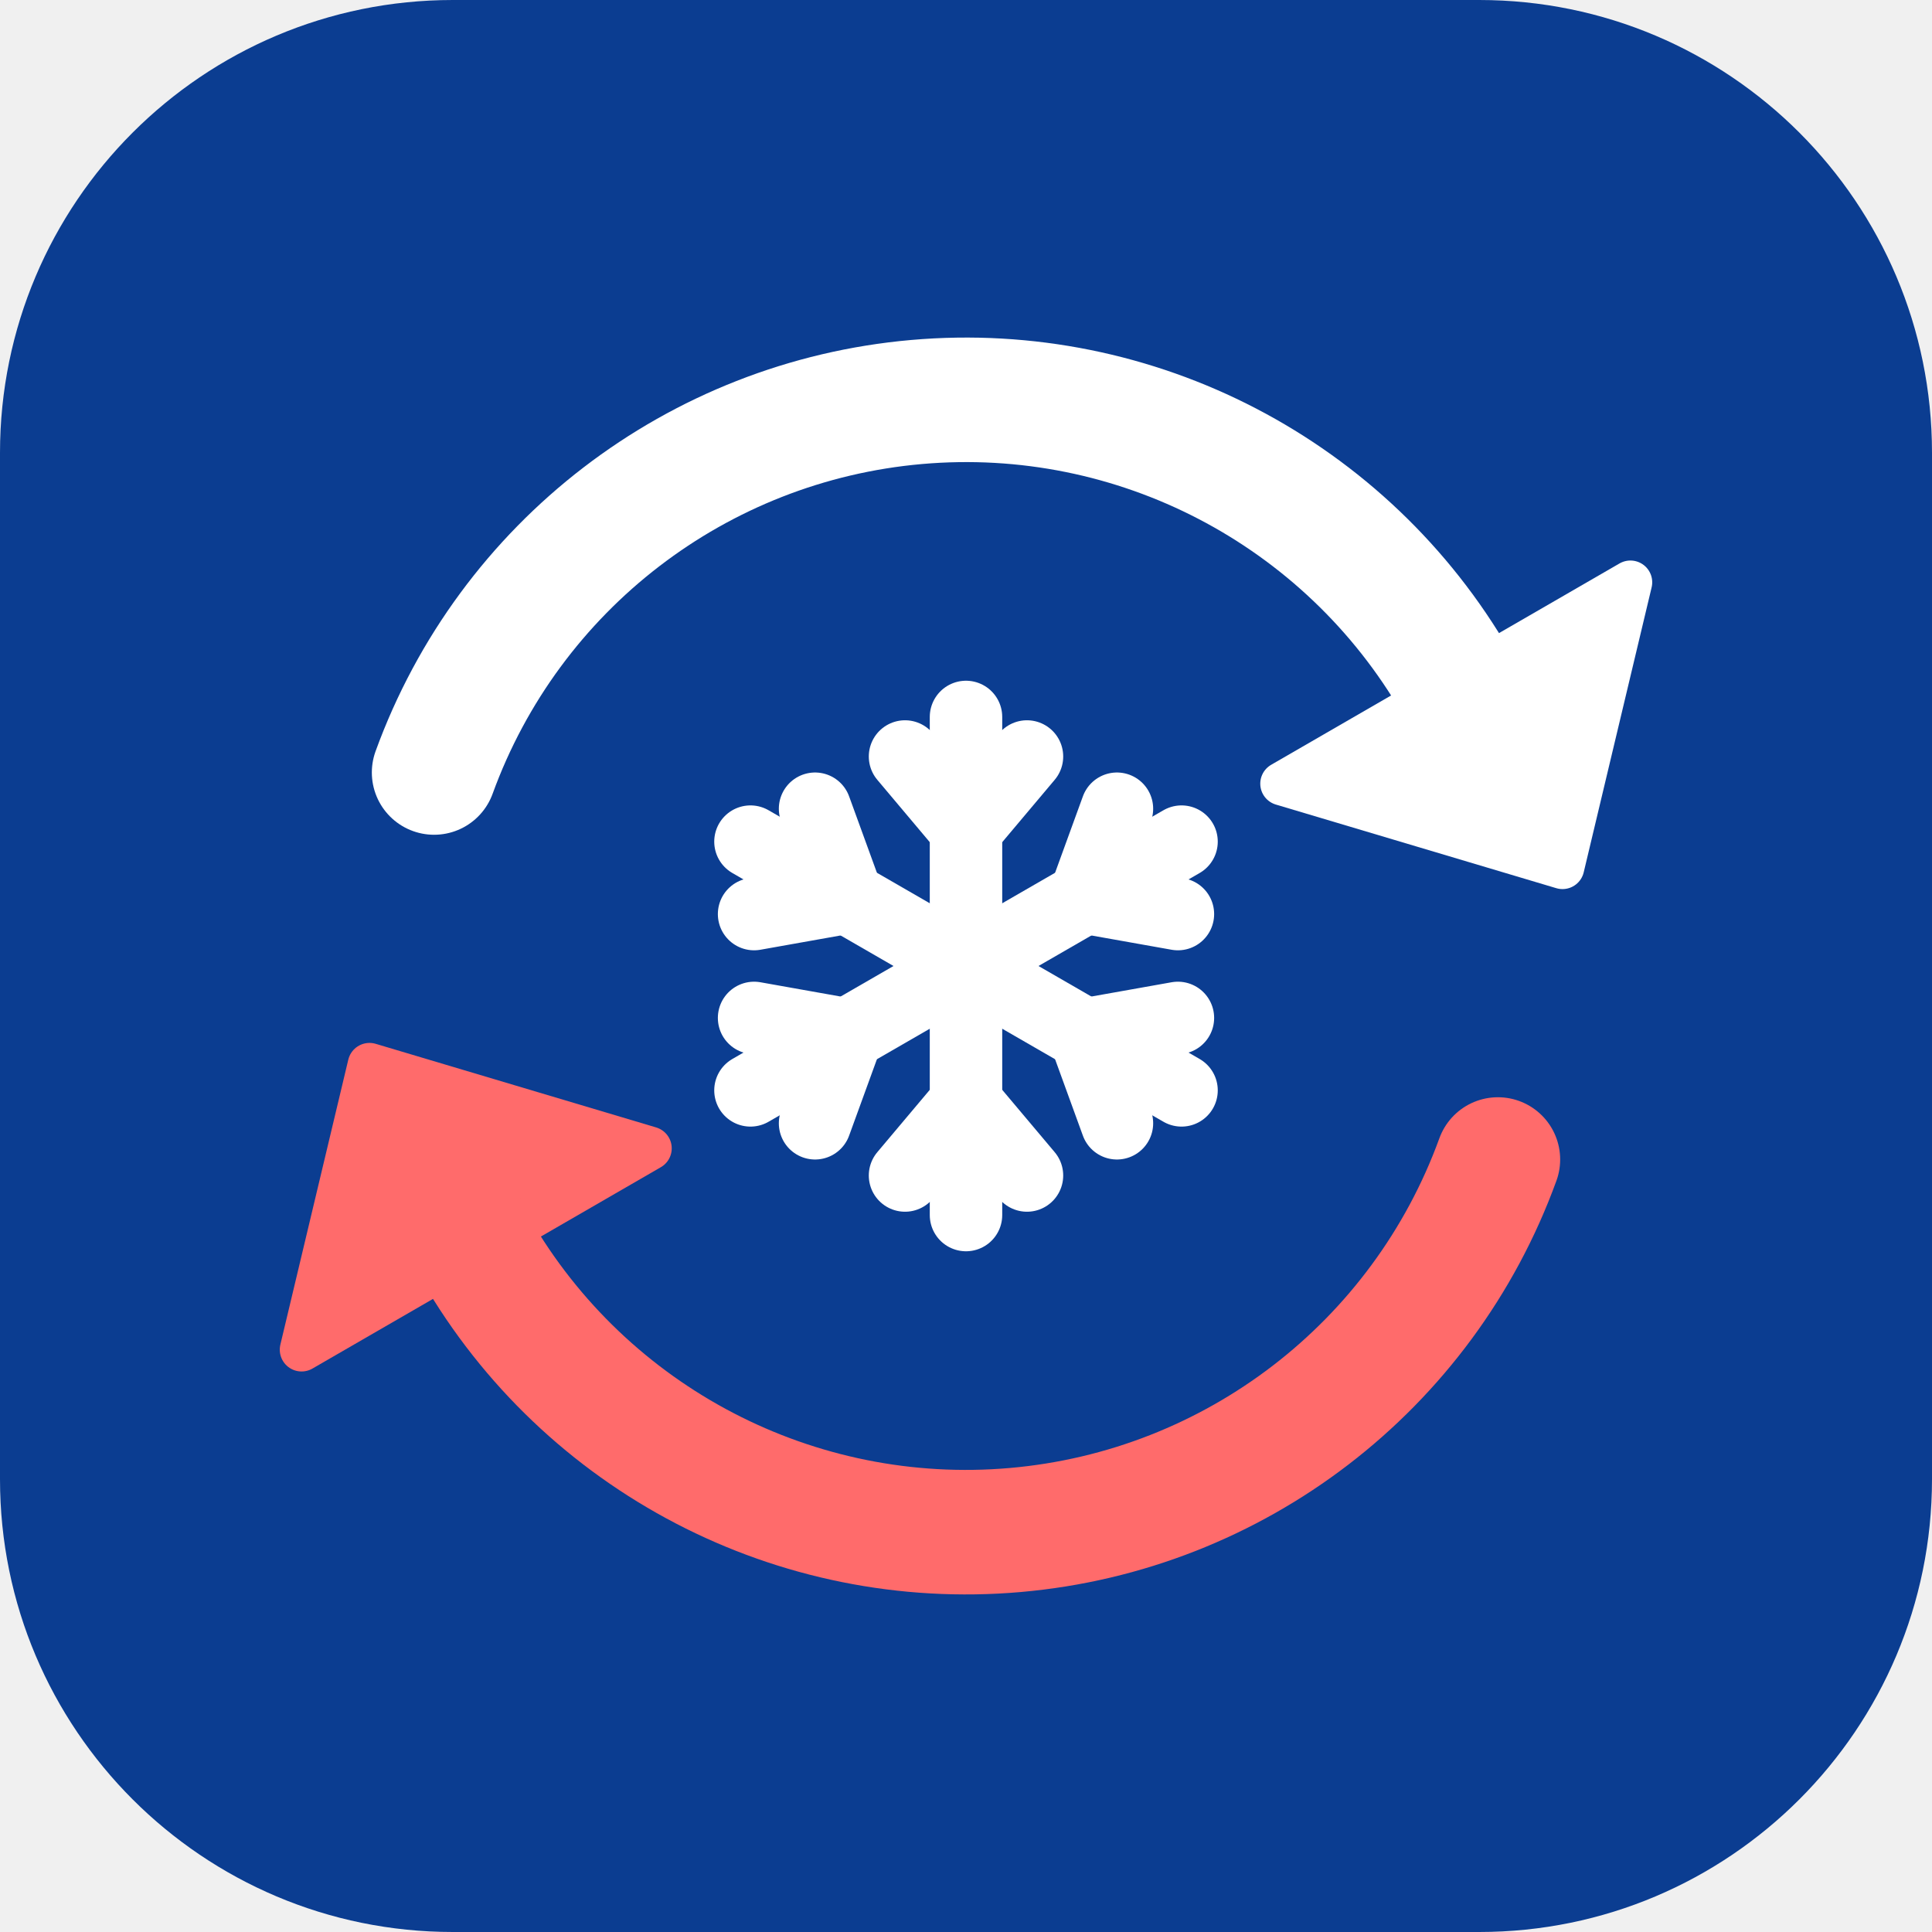
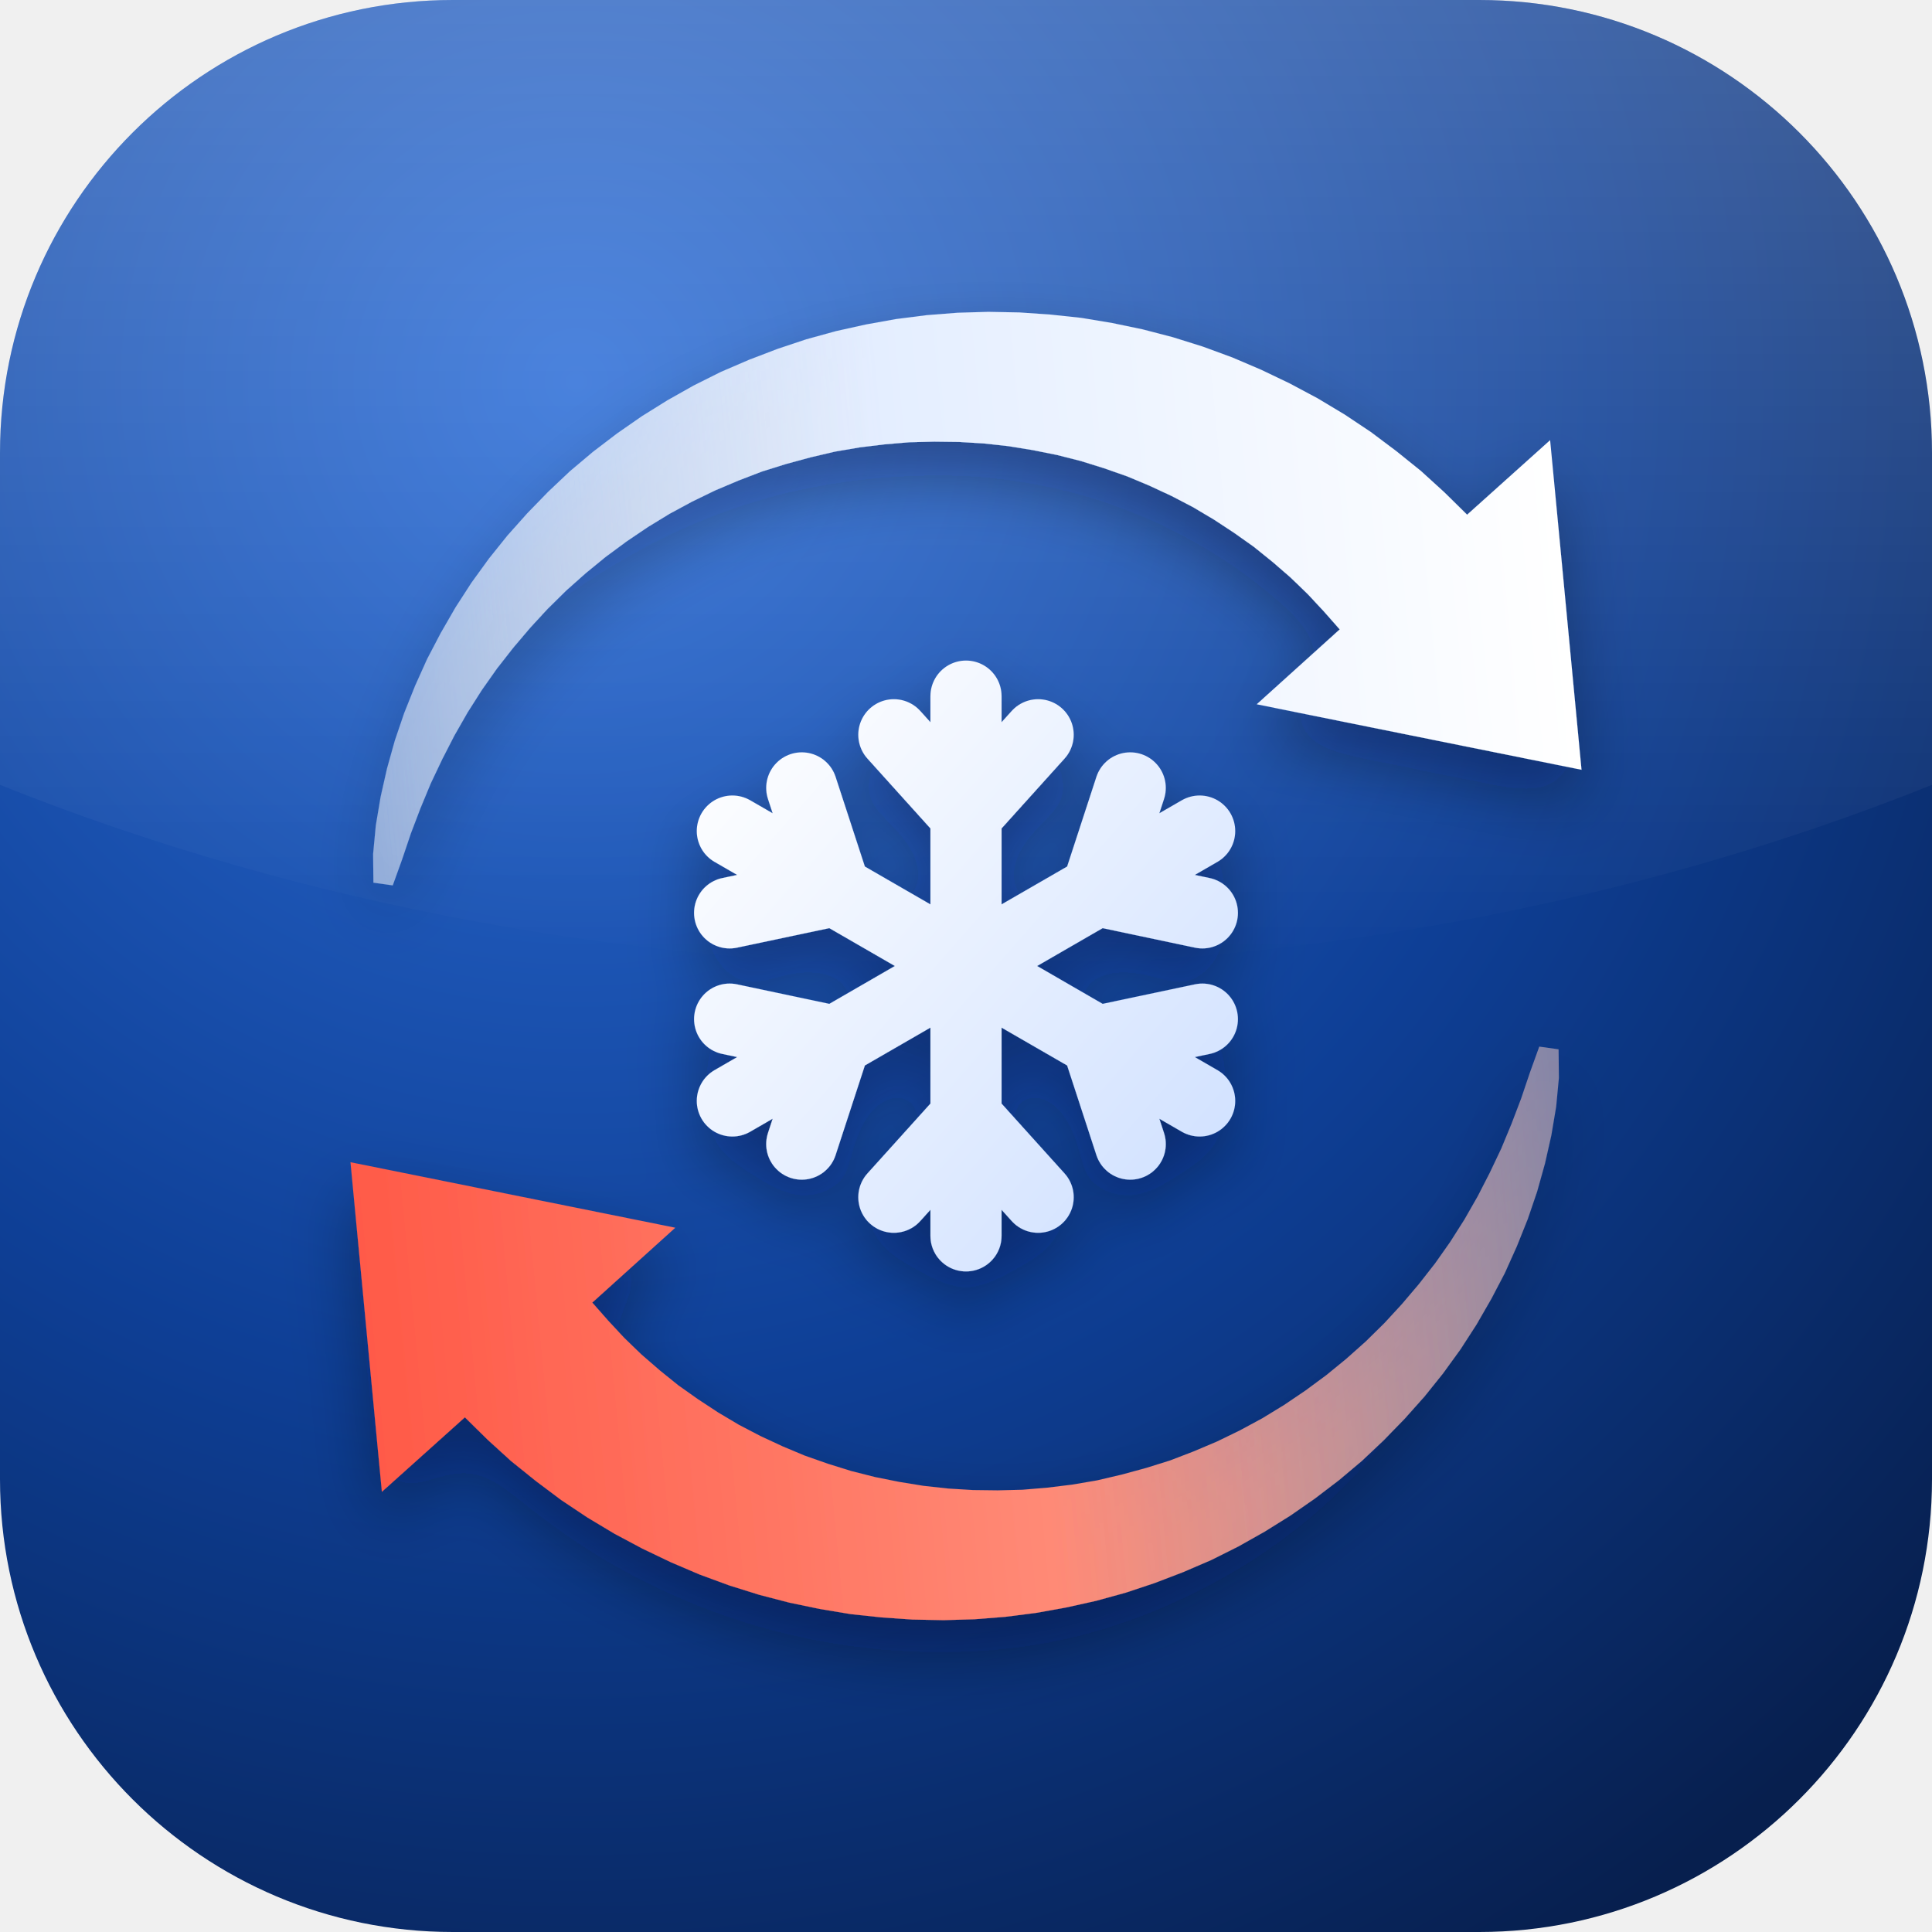
<svg xmlns="http://www.w3.org/2000/svg" viewBox="0 0 64 64" width="256" height="256">
-   <rect width="64" height="64" rx="15" fill="#0B3D91" />
-   <path d="M14.38 25.59A18.75 18.75 0 0 1 48.24 22.62" stroke="#FFFFFF" stroke-width="4.125" fill="none" stroke-linecap="round" />
-   <path d="M51.76 28.73L54.01 19.29L42.47 25.96Z" fill="#FFFFFF" stroke="#FFFFFF" stroke-width="1.444" stroke-linejoin="round" />
-   <path d="M49.62 38.41A18.75 18.75 0 0 1 15.76 41.38" stroke="#FF6B6B" stroke-width="4.125" fill="none" stroke-linecap="round" />
-   <path d="M12.24 35.27L9.99 44.71L21.53 38.04Z" fill="#FF6B6B" stroke="#FF6B6B" stroke-width="1.444" stroke-linejoin="round" />
-   <path d="M32.00 40.25L32.00 23.75" stroke="#FFFFFF" stroke-width="2.4" stroke-linecap="round" />
-   <path d="M32.00 27.46L29.98 25.06" stroke="#FFFFFF" stroke-width="2.4" stroke-linecap="round" />
-   <path d="M32.00 27.46L34.02 25.06" stroke="#FFFFFF" stroke-width="2.4" stroke-linecap="round" />
-   <path d="M32.00 36.54L34.02 38.94" stroke="#FFFFFF" stroke-width="2.4" stroke-linecap="round" />
-   <path d="M32.00 36.54L29.98 38.94" stroke="#FFFFFF" stroke-width="2.4" stroke-linecap="round" />
-   <path d="M24.86 36.12L39.14 27.88" stroke="#FFFFFF" stroke-width="2.4" stroke-linecap="round" />
-   <path d="M35.93 29.73L37.00 26.79" stroke="#FFFFFF" stroke-width="2.4" stroke-linecap="round" />
-   <path d="M35.93 29.73L39.02 30.28" stroke="#FFFFFF" stroke-width="2.4" stroke-linecap="round" />
-   <path d="M28.07 34.27L27.00 37.21" stroke="#FFFFFF" stroke-width="2.4" stroke-linecap="round" />
-   <path d="M28.07 34.27L24.98 33.72" stroke="#FFFFFF" stroke-width="2.4" stroke-linecap="round" />
-   <path d="M24.86 27.88L39.14 36.12" stroke="#FFFFFF" stroke-width="2.4" stroke-linecap="round" />
-   <path d="M35.93 34.27L39.02 33.72" stroke="#FFFFFF" stroke-width="2.4" stroke-linecap="round" />
-   <path d="M35.93 34.27L37.00 37.21" stroke="#FFFFFF" stroke-width="2.4" stroke-linecap="round" />
-   <path d="M28.07 29.73L24.98 30.28" stroke="#FFFFFF" stroke-width="2.4" stroke-linecap="round" />
-   <path d="M28.07 29.73L27.00 26.79" stroke="#FFFFFF" stroke-width="2.4" stroke-linecap="round" />
+   <defs>
+     <radialGradient id="bg" cx="30%" cy="20%" r="95%">
+       <stop offset="0" stop-color="#2E6FD8" />
+       <stop offset=".55" stop-color="#0E3F96" />
+       <stop offset="1" stop-color="#071F4E" />
+     </radialGradient>
+     <linearGradient id="gl" x1="0" y1="0" x2="0" y2="1">
+       <stop offset="0" stop-color="#fff" stop-opacity=".22" />
+       <stop offset="1" stop-color="#fff" stop-opacity="0" />
+     </linearGradient>
+   </defs>
+   <rect width="64" height="64" rx="15" fill="url(#bg)" />
+   <path d="M0 15A15 15 0 0 1 15 0H49A15 15 0 0 1 64 15V26C44 34 20 34 0 26Z" fill="url(#gl)" />
+   <defs>
+     <linearGradient id="mb" gradientUnits="userSpaceOnUse" x1="12.7" y1="29.3" x2="52.4" y2="25.5">
+       <stop offset="0" stop-color="#FFFFFF80" />
+       <stop offset=".45" stop-color="#E4EEFF" />
+       <stop offset="1" stop-color="#FFFFFF" />
+     </linearGradient>
+     <linearGradient id="mr" gradientUnits="userSpaceOnUse" x1="51.3" y1="34.7" x2="11.6" y2="38.5">
+       <stop offset="0" stop-color="#FFD2C780" />
+       <stop offset=".45" stop-color="#FF8A76" />
+       <stop offset="1" stop-color="#FF5A48" />
+     </linearGradient>
+     <linearGradient id="mf" x1="0" y1="0" x2="1" y2="1">
+       <stop offset="0" stop-color="#FFFFFF" />
+       <stop offset="1" stop-color="#CFE0FF" />
+     </linearGradient>
+     <linearGradient id="mw" x1="0" y1="0" x2="0" y2="1">
+       <stop offset="0" stop-color="#FFFFFF" />
+       <stop offset="1" stop-color="#D6E4FF" />
+     </linearGradient>
+     <linearGradient id="mt" x1="0" y1="0" x2="0" y2="1">
+       <stop offset="0" stop-color="#FF9A86" />
+       <stop offset="1" stop-color="#FF4B3A" />
+     </linearGradient>
+     <filter id="ms" x="-20%" y="-20%" width="140%" height="150%">
+       <feDropShadow dx="0" dy="1.1" stdDeviation="1.1" flood-color="#000814" flood-opacity="0.35" />
+     </filter>
+   </defs>
+   <g filter="url(#ms)">
+     <path d="M12.37 29.24L12.36 28.29L12.45 27.34L12.61 26.39L12.82 25.46L13.08 24.53L13.39 23.62L13.75 22.72L14.15 21.83L14.60 20.97L15.09 20.12L15.62 19.30L16.20 18.50L16.81 17.74L17.47 17.00L18.16 16.29L18.88 15.61L19.64 14.97L20.44 14.36L21.26 13.79L22.11 13.26L22.98 12.77L23.88 12.32L24.81 11.92L25.75 11.56L26.71 11.24L27.69 10.97L28.68 10.75L29.68 10.57L30.70 10.44L31.72 10.36L32.74 10.33L33.77 10.35L34.79 10.42L35.82 10.53L36.84 10.70L37.85 10.91L38.85 11.17L39.84 11.48L40.82 11.84L41.78 12.25L42.72 12.70L43.64 13.19L44.54 13.73L45.41 14.31L46.25 14.94L47.07 15.60L47.85 16.31L48.60 17.05L51.35 14.58L52.39 25.50L41.63 23.33L44.38 20.85L43.86 20.26L43.32 19.68L42.75 19.13L42.15 18.61L41.53 18.11L40.88 17.65L40.21 17.21L39.52 16.80L38.81 16.43L38.08 16.09L37.34 15.78L36.57 15.51L35.80 15.27L35.01 15.07L34.21 14.91L33.41 14.78L32.59 14.69L31.77 14.64L30.95 14.63L30.13 14.65L29.30 14.72L28.48 14.82L27.66 14.96L26.85 15.15L26.04 15.37L25.24 15.62L24.46 15.92L23.68 16.25L22.92 16.62L22.18 17.02L21.46 17.46L20.75 17.94L20.06 18.45L19.40 18.99L18.76 19.56L18.14 20.17L17.56 20.80L17.00 21.46L16.46 22.15L15.96 22.86L15.49 23.60L15.05 24.37L14.65 25.15L14.27 25.95L13.93 26.77L13.61 27.61L13.32 28.47L13.01 29.33Z" fill="url(#mb)" />
+     <path d="M51.63 34.76L51.64 35.71L51.55 36.66L51.39 37.61L51.18 38.54L50.92 39.47L50.61 40.38L50.25 41.28L49.85 42.17L49.40 43.03L48.91 43.88L48.38 44.70L47.80 45.50L47.19 46.26L46.53 47.00L45.84 47.71L45.12 48.39L44.36 49.03L43.56 49.64L42.74 50.21L41.89 50.74L41.02 51.23L40.12 51.68L39.19 52.08L38.25 52.44L37.29 52.76L36.31 53.03L35.32 53.25L34.32 53.43L33.30 53.56L32.28 53.64L31.26 53.67L30.23 53.65L29.21 53.58L28.18 53.47L27.16 53.30L26.15 53.09L25.15 52.83L24.16 52.52L23.18 52.16L22.22 51.75L21.28 51.30L20.36 50.81L19.46 50.27L18.59 49.69L17.75 49.06L16.93 48.40L16.15 47.69L15.40 46.95L12.65 49.42L11.61 38.50L22.37 40.67L19.62 43.15L20.14 43.74L20.68 44.32L21.25 44.87L21.85 45.39L22.47 45.89L23.12 46.35L23.79 46.79L24.48 47.20L25.19 47.57L25.92 47.91L26.66 48.22L27.43 48.49L28.20 48.73L28.99 48.93L29.79 49.09L30.59 49.22L31.41 49.31L32.23 49.36L33.05 49.37L33.87 49.35L34.70 49.28L35.52 49.18L36.34 49.04L37.15 48.85L37.96 48.63L38.76 48.38L39.54 48.08L40.32 47.75L41.08 47.38L41.82 46.98L42.54 46.54L43.25 46.06L43.94 45.55L44.60 45.01L45.24 44.44L45.86 43.83L46.44 43.20L47.00 42.54L47.54 41.85L48.04 41.14L48.51 40.40L48.95 39.63L49.35 38.85L49.73 38.05L50.07 37.23L50.39 36.39L50.68 35.53L50.99 34.67Z" fill="url(#mr)" />
+     <path d="M32.00 32.00L32.00 23.06M32.00 26.99L29.61 24.34M32.00 26.99L34.39 24.34M32.00 32.00L32.00 40.94M32.00 37.01L34.39 39.66M32.00 37.01L29.61 39.66M32.00 32.00L39.74 27.53M36.33 29.50L37.44 26.10M36.33 29.50L39.83 30.24M32.00 32.00L24.26 36.47M27.67 34.50L26.56 37.90M27.67 34.50L24.17 33.76M32.00 32.00L39.74 36.47M36.33 34.50L39.83 33.76M36.33 34.50L37.44 37.90M32.00 32.00L24.26 27.53M27.67 29.50L24.17 30.24M27.67 29.50L26.56 26.10" stroke="url(#mf)" stroke-width="2.356" stroke-linecap="round" fill="none" />
+   </g>
</svg>
